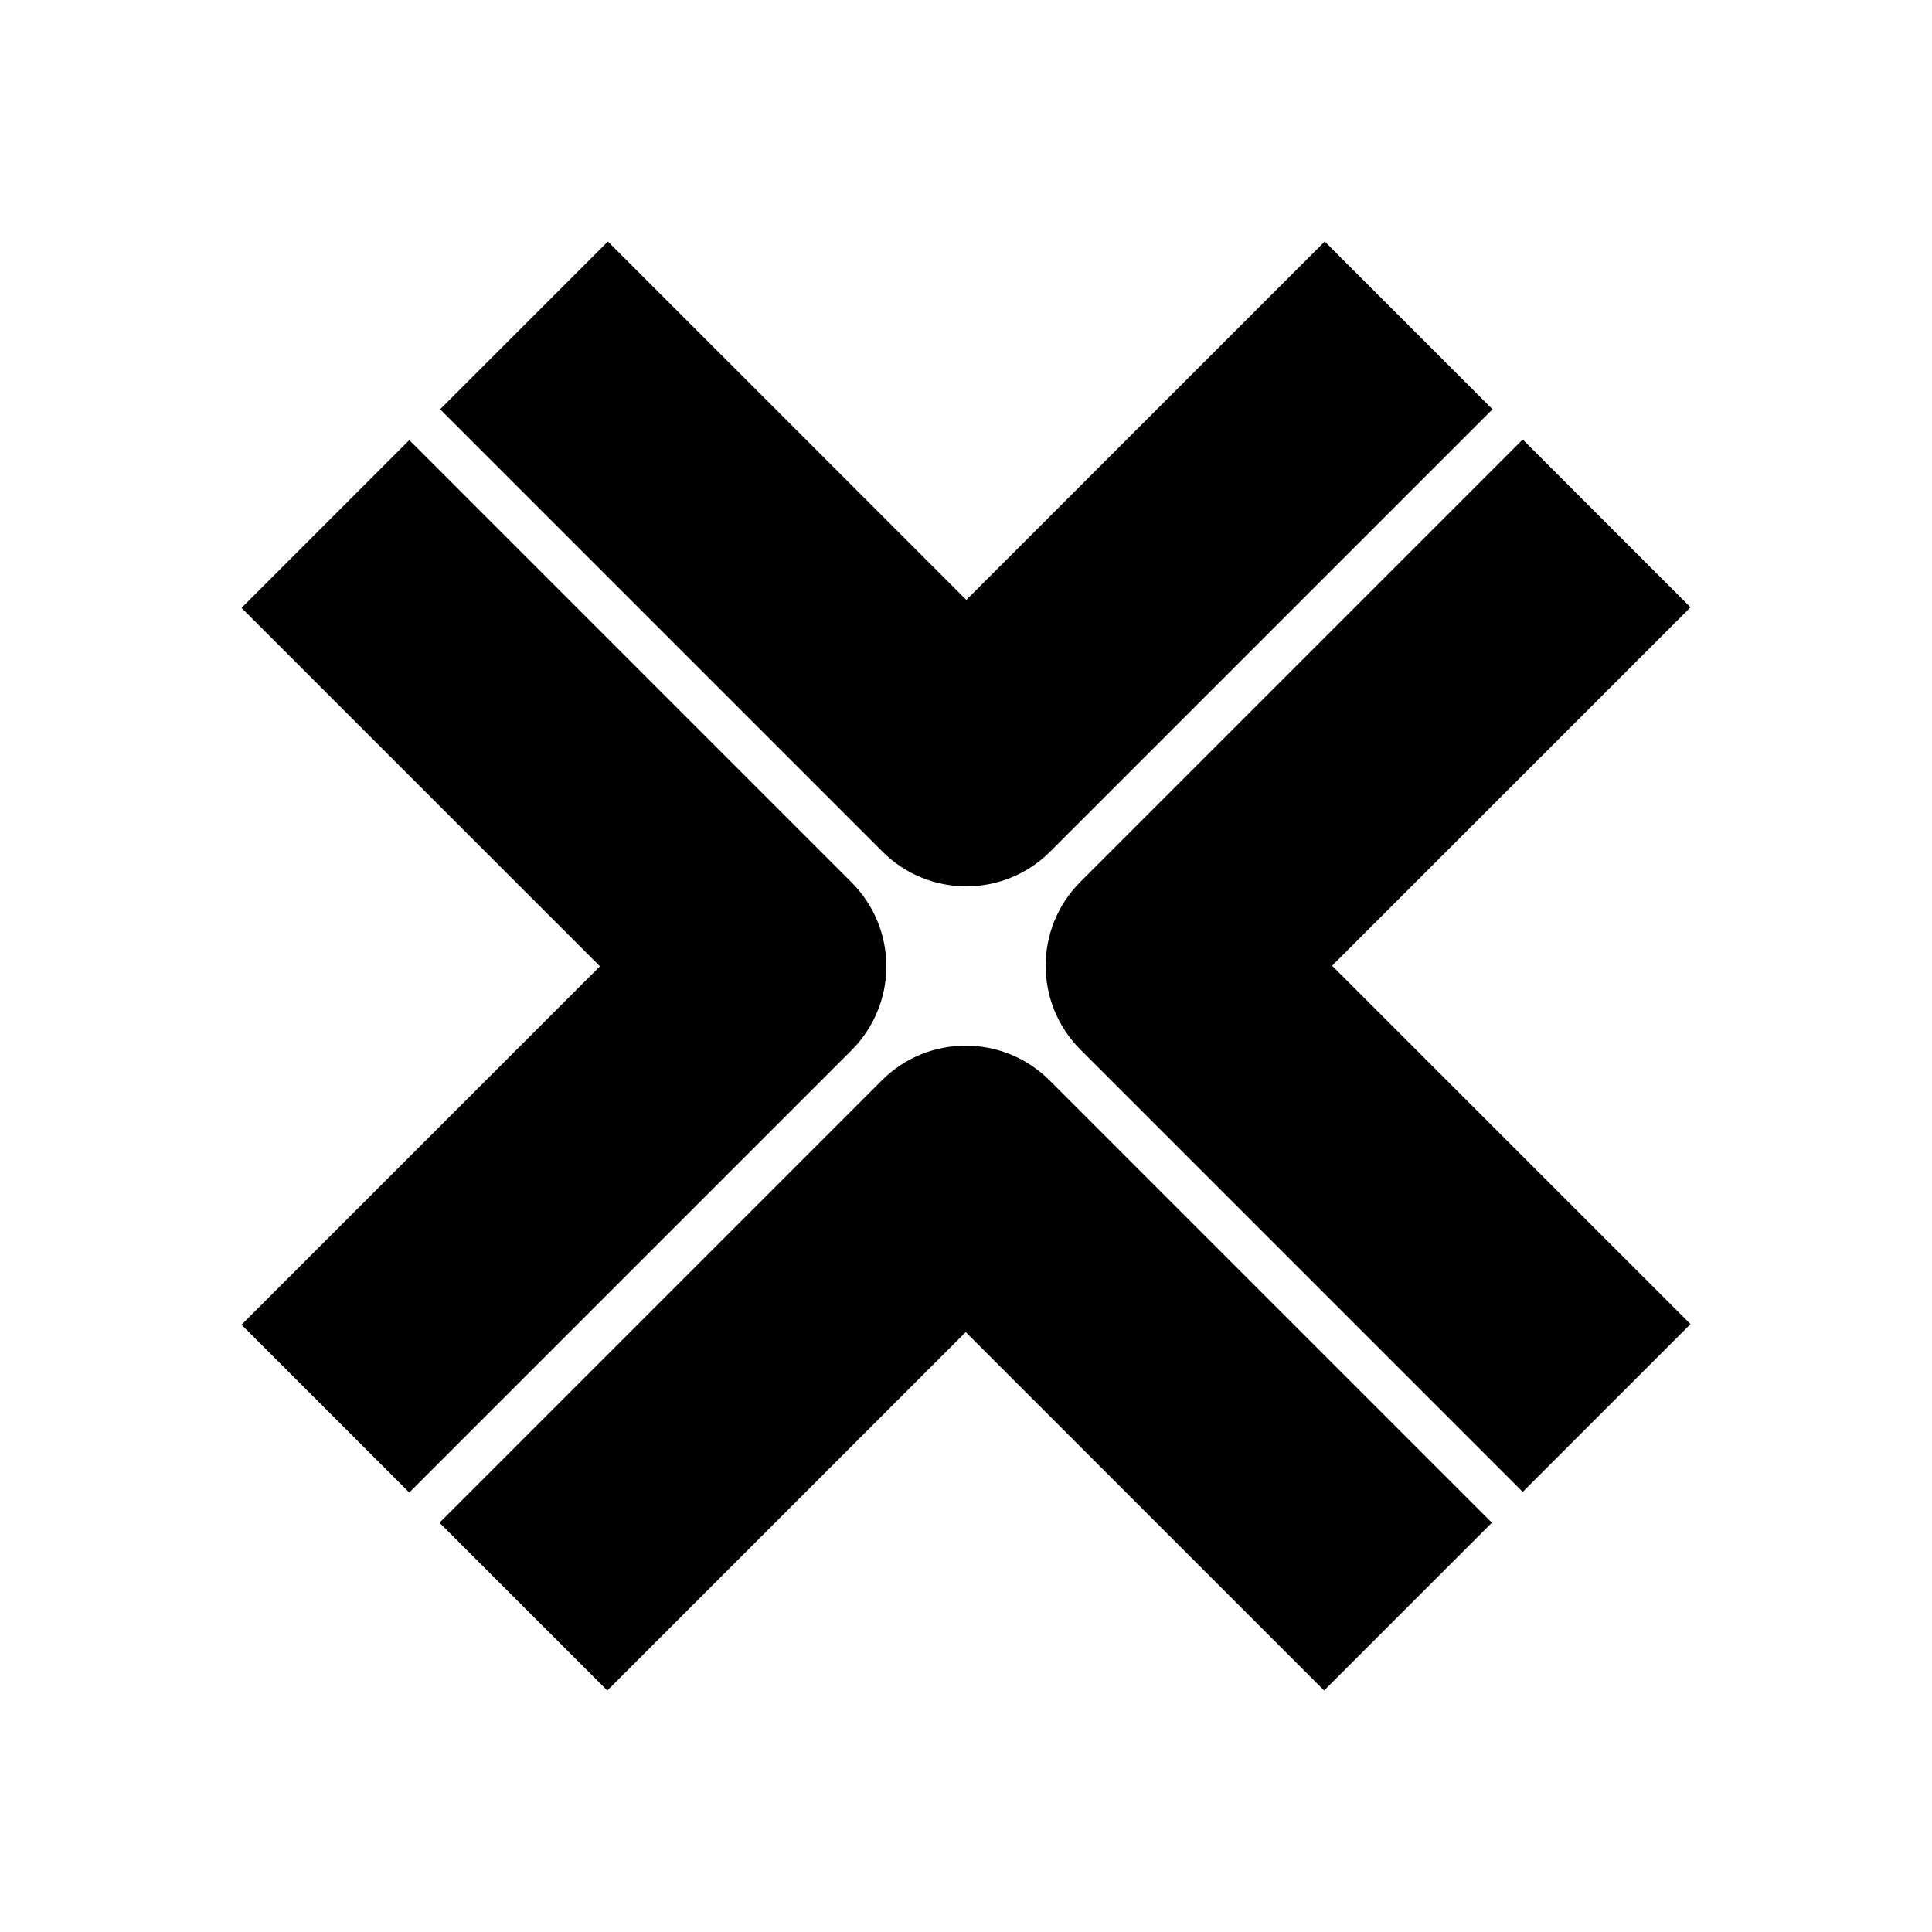
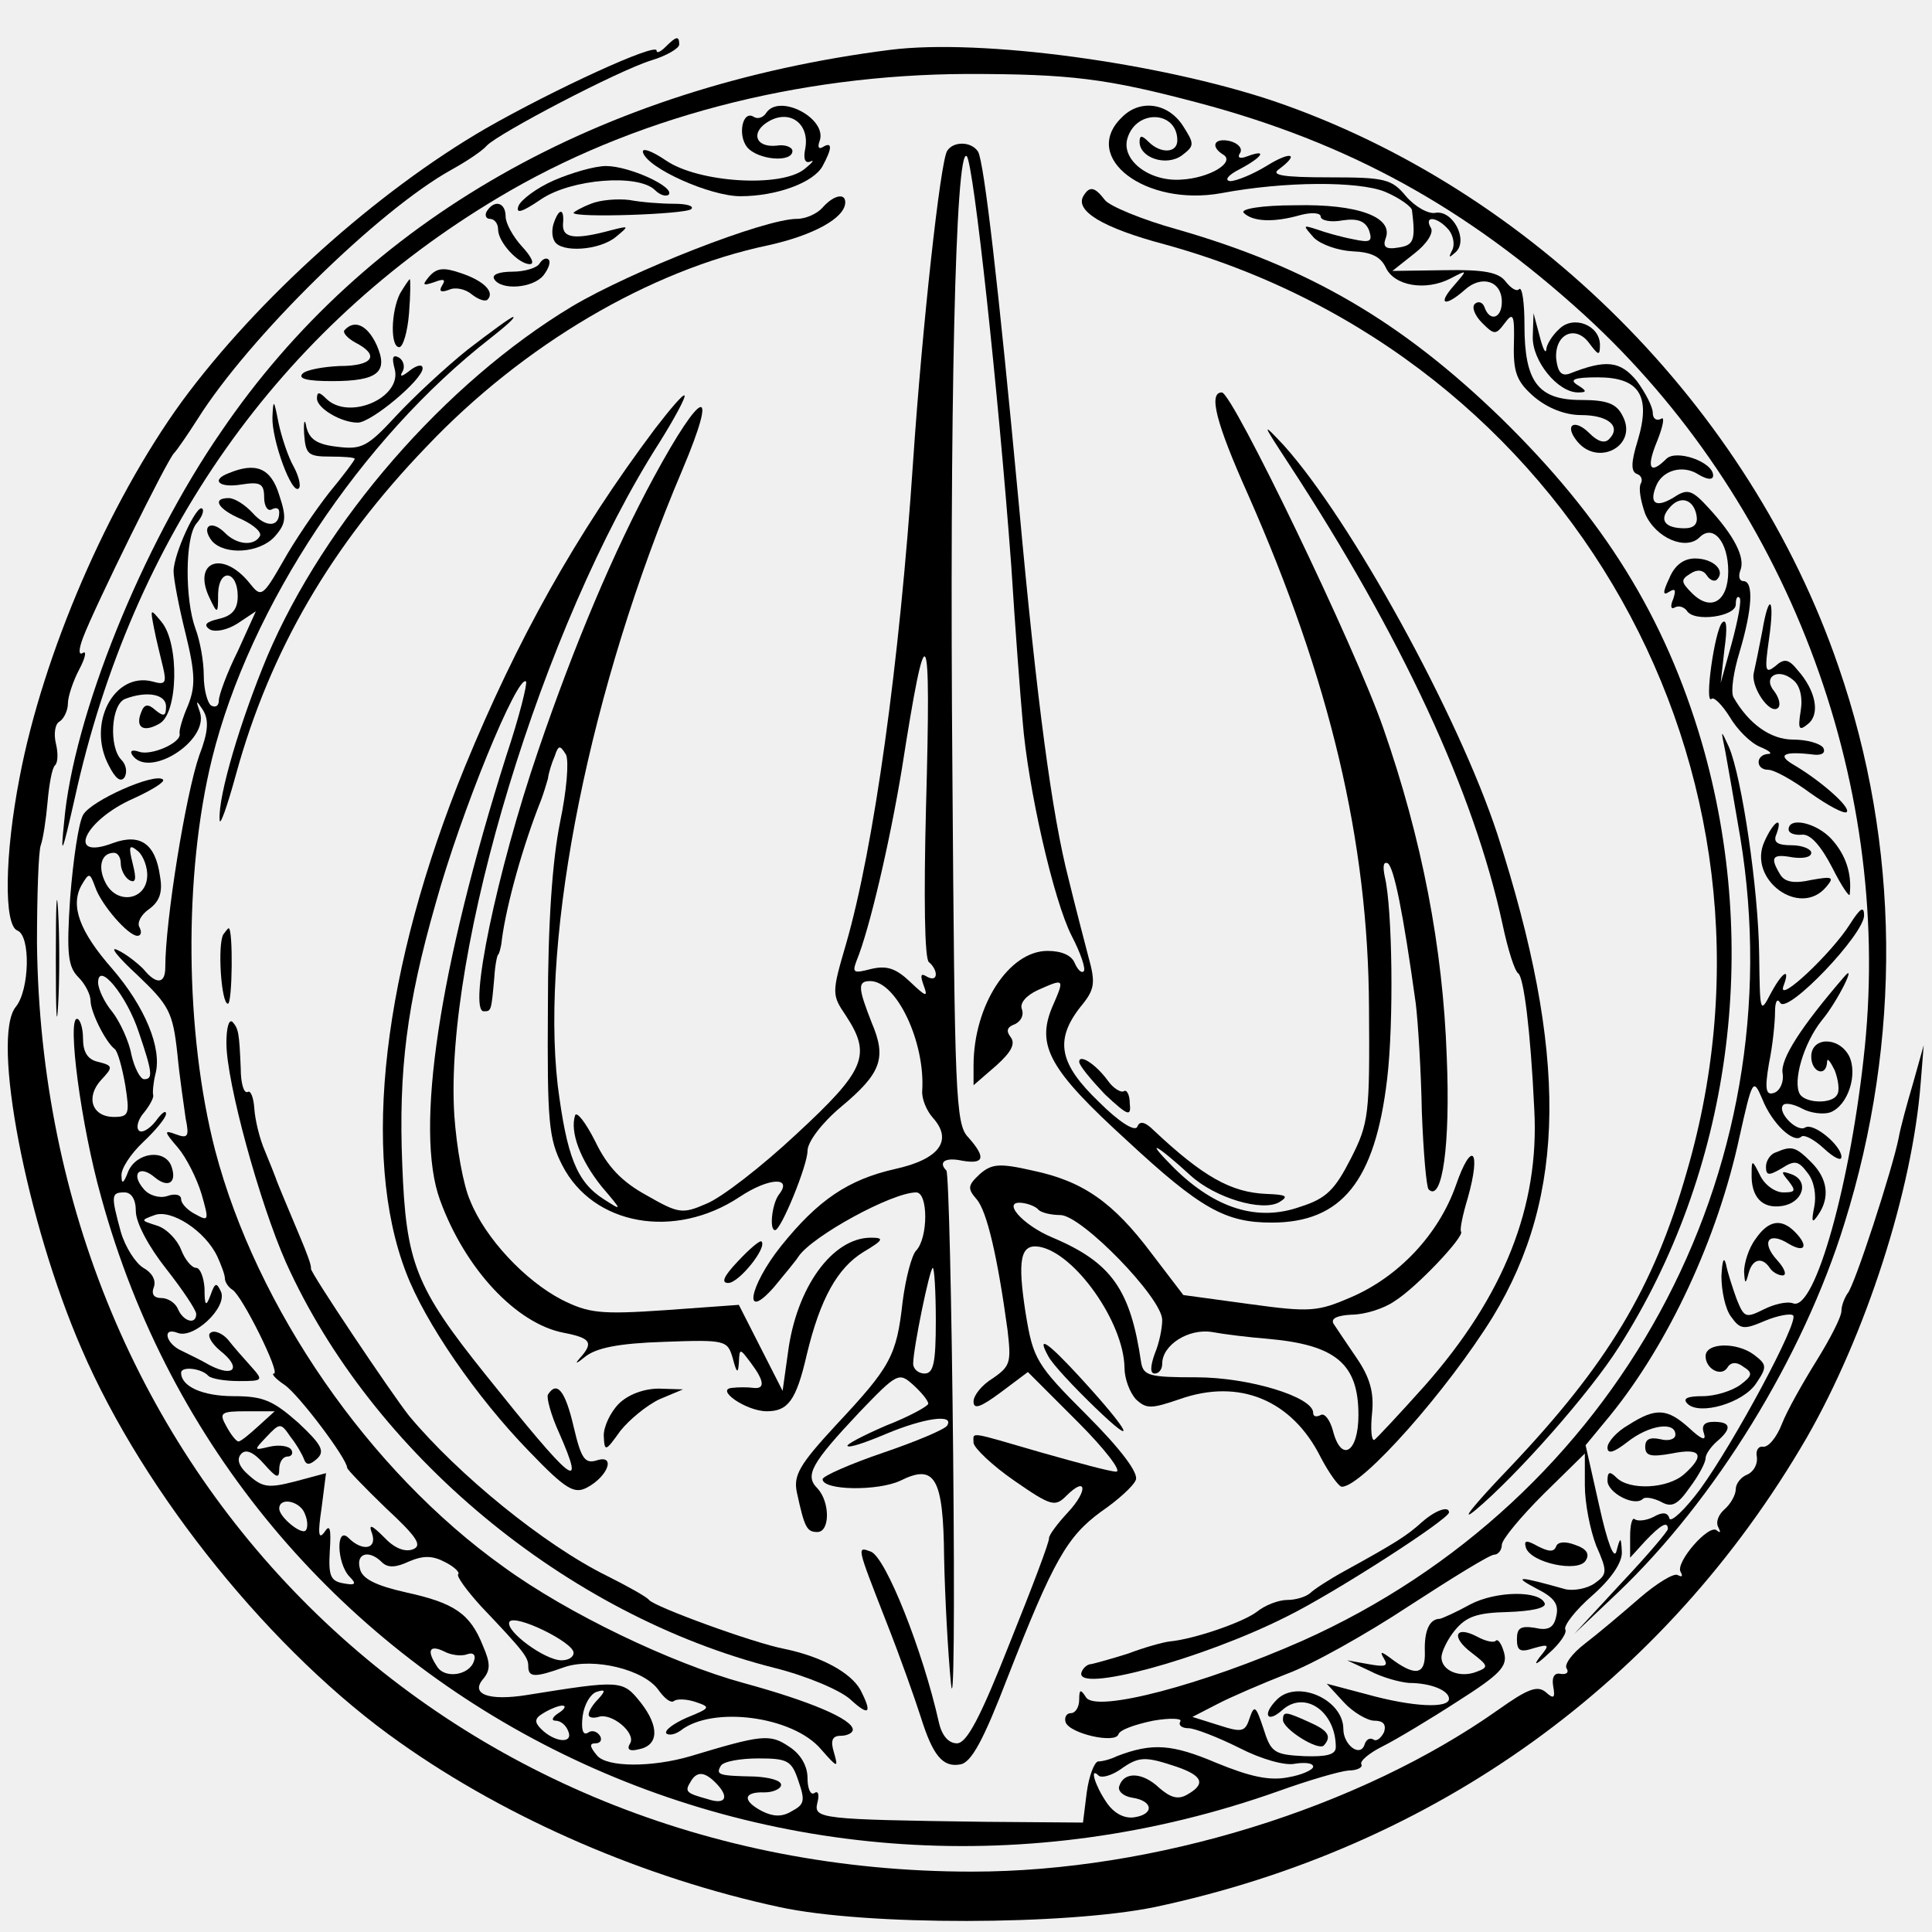
- <svg xmlns="http://www.w3.org/2000/svg" height="1000" viewBox="0 0 1000 1000" width="1000">
-   <rect fill="#fff" height="100%" width="100%" />
-   <path d="m67.5 135c37.279 0 67.5-30.221 67.5-67.5 0-37.279-30.221-67.5-67.5-67.5-37.279 0-67.5 30.221-67.5 67.5 0 37.279 30.221 67.5 67.5 67.5z" fill="#fff" transform="matrix(7.1481 0 0 7.1481 17.50005 17.50005)" />
-   <path d="m79.026 59.29 43.223-42.984-16.398-16.306-35.023 34.83-35.023-34.83-16.397 16.306 43.222 42.984c2.264 2.251 5.231 3.377 8.198 3.377s5.934-1.125 8.198-3.377zm62.57 45.919-35.023-34.83 35.023-34.831-16.397-16.306-43.221 42.984c-4.527 4.503-4.527 11.803 0 16.306l43.221 42.984 16.397-16.306zm-70.828.777 35.023 34.83 16.396-16.306-43.221-42.984c-4.529-4.503-11.868-4.503-16.397 0l-43.221 42.984 16.397 16.306zm-11.15-27.395c2.175-2.163 3.396-5.095 3.396-8.153s-1.221-5.991-3.396-8.153l-43.221-42.984-16.397 16.307 35.023 34.83-35.023 34.831 16.397 16.306 43.222-42.984z" transform="matrix(5.2968 0 0 5.3261 125 125)" />
+ <svg xmlns="http://www.w3.org/2000/svg" version="1.0" width="256pt" height="256pt" viewBox="0 0 256 256" preserveAspectRatio="xMidYMid meet">
+   <g transform="translate(0,256) scale(0.1,-0.1)" fill="#000000" stroke="none">
+     <path d="M882 2498 c-7 -7 -12 -9 -12 -5 0 11 -135 -51 -226 -103 -145 -84 -303 -226 -403 -362 -98 -135 -184 -335 -215 -498 -20 -103 -21 -196 -3 -203 18 -7 16 -79 -2 -101 -33 -40 14 -285 87 -453 83 -193 254 -404 422 -522 144 -102 326 -180 503 -218 115 -25 380 -24 497 0 372 79 676 298 864 622 78 136 140 327 151 470 l4 50 -14 -50 c-8 -27 -17 -60 -19 -72 -8 -41 -59 -198 -68 -207 -4 -6 -8 -16 -8 -23 0 -8 -15 -37 -33 -66 -18 -29 -39 -66 -46 -84 -7 -18 -18 -31 -25 -30 -6 1 -10 -5 -8 -14 1 -9 -4 -19 -13 -23 -8 -3 -15 -12 -15 -19 0 -8 -7 -20 -15 -27 -8 -7 -12 -17 -8 -24 3 -6 3 -8 -2 -4 -10 10 -56 -43 -48 -55 3 -6 2 -7 -4 -4 -5 3 -28 -11 -51 -31 -23 -20 -55 -47 -72 -60 -17 -13 -28 -28 -24 -33 3 -5 0 -8 -8 -7 -8 2 -12 -4 -10 -16 3 -16 1 -18 -10 -8 -11 9 -24 4 -62 -23 -185 -131 -457 -215 -698 -215 -700 0 -1231 528 -1239 1230 0 63 2 122 5 130 3 8 7 34 9 57 2 23 6 46 10 49 4 4 4 17 1 29 -3 13 -1 26 5 29 6 4 11 15 11 24 0 9 7 30 15 45 8 15 10 25 5 22 -6 -4 -6 4 0 20 15 40 113 239 121 245 3 3 17 23 31 45 68 108 239 276 336 330 20 11 41 25 47 32 15 16 173 99 218 113 20 6 37 16 37 21 0 12 -4 11 -18 -3z" />
+     <path d="M1180 2494 c-386 -49 -696 -225 -887 -506 -105 -152 -196 -378 -208 -517 -5 -48 -3 -44 14 31 76 347 271 623 561 796 177 106 396 163 621 164 138 0 185 -6 306 -38 200 -53 356 -139 512 -281 267 -244 408 -613 372 -970 -18 -178 -66 -351 -95 -340 -8 3 -25 -1 -39 -8 -24 -12 -26 -11 -36 14 -5 14 -12 35 -14 46 -3 11 -5 4 -6 -16 0 -19 5 -44 13 -54 12 -17 17 -17 45 -5 17 7 34 10 37 7 8 -8 -78 -168 -123 -230 -20 -27 -39 -45 -41 -39 -2 8 -9 9 -21 2 -10 -5 -21 -6 -25 -3 -3 3 -6 -7 -6 -22 l0 -29 20 22 c21 22 30 27 30 16 0 -3 -28 -36 -62 -72 l-62 -67 58 55 c128 122 245 311 300 489 76 243 74 501 -8 738 -118 344 -406 632 -748 749 -152 51 -388 83 -508 68z" />
+     <path d="M1015 2410 c-4 -6 -11 -8 -16 -5 -15 10 -22 -24 -9 -40 14 -17 60 -21 60 -5 0 5 -10 9 -21 7 -29 -3 -35 19 -9 33 28 15 53 -5 47 -37 -3 -14 0 -20 7 -17 6 3 2 -2 -8 -10 -31 -25 -140 -18 -183 11 -19 13 -33 18 -31 11 6 -21 89 -58 129 -58 48 0 97 18 109 40 13 24 13 33 0 25 -5 -3 -7 0 -4 8 11 30 -54 64 -71 37z" />
+     <path d="M1486 2404 c-54 -53 32 -118 132 -100 85 16 182 16 217 2 19 -8 36 -20 36 -25 5 -40 2 -46 -18 -49 -17 -3 -21 1 -17 12 11 28 -36 46 -120 44 -45 0 -73 -5 -68 -10 12 -12 40 -13 75 -3 15 4 27 3 27 -2 0 -5 13 -8 29 -5 20 3 30 -1 35 -13 5 -15 2 -17 -21 -12 -16 3 -37 9 -48 13 -19 6 -19 6 -4 -11 9 -9 32 -17 51 -18 25 -1 37 -7 44 -21 11 -25 53 -32 86 -15 23 12 23 12 4 -10 -22 -25 -11 -28 15 -5 22 20 49 12 49 -16 0 -22 -16 -27 -23 -7 -2 6 -8 9 -13 4 -4 -4 0 -15 10 -25 16 -16 18 -16 30 0 11 15 13 11 12 -28 -1 -38 4 -50 27 -70 18 -15 41 -24 62 -24 36 0 54 -15 37 -32 -6 -6 -15 -3 -26 8 -20 20 -34 11 -16 -11 28 -34 81 -5 60 34 -8 16 -20 21 -55 21 -57 0 -75 24 -75 99 0 30 -3 51 -7 48 -3 -4 -11 1 -18 10 -9 12 -28 16 -81 15 l-69 -1 29 23 c17 13 26 28 22 34 -10 17 9 15 24 -3 6 -8 8 -20 4 -27 -5 -10 -4 -10 5 -2 17 16 -4 56 -27 52 -9 -2 -27 8 -39 22 -19 23 -28 25 -102 25 -62 0 -78 3 -66 11 28 21 15 24 -17 4 -18 -11 -40 -20 -48 -20 -8 1 -3 8 13 16 30 16 37 27 10 17 -10 -4 -14 -2 -10 4 4 6 -2 13 -13 16 -21 5 -27 -7 -9 -18 16 -10 -18 -31 -56 -33 -42 -3 -80 26 -71 55 12 39 66 36 66 -3 0 -17 -22 -18 -38 -2 -9 9 -12 9 -12 0 0 -21 35 -33 56 -18 17 13 17 15 1 40 -20 30 -57 35 -81 10z" />
+     <path d="M1255 2360 c-9 -14 -33 -233 -45 -410 -18 -269 -52 -513 -89 -641 -19 -65 -19 -67 0 -95 34 -52 26 -72 -66 -157 -46 -43 -99 -84 -119 -92 -32 -14 -37 -13 -79 11 -33 18 -52 38 -68 71 -13 26 -25 41 -27 35 -7 -22 7 -59 35 -94 28 -33 28 -33 3 -17 -36 23 -49 57 -61 151 -23 200 43 528 165 815 49 116 27 110 -38 -10 -52 -96 -105 -221 -153 -362 -55 -161 -93 -345 -72 -345 10 0 10 0 14 45 1 17 4 30 5 30 1 0 4 9 5 20 6 46 28 125 52 185 3 8 7 21 9 28 1 8 5 21 9 30 5 15 7 15 15 2 4 -9 1 -47 -8 -90 -10 -50 -16 -132 -16 -245 -1 -151 1 -174 19 -209 41 -80 149 -99 235 -42 39 26 71 27 52 3 -9 -12 -13 -47 -5 -47 8 0 43 86 43 105 0 12 19 37 44 58 54 45 61 65 41 112 -18 46 -19 55 -2 55 35 0 73 -81 69 -145 -1 -11 6 -27 14 -36 27 -30 9 -55 -50 -68 -62 -14 -102 -41 -151 -102 -43 -54 -51 -102 -9 -54 14 17 29 35 32 40 18 27 124 85 156 85 16 0 16 -60 0 -77 -6 -6 -14 -37 -18 -68 -8 -72 -16 -86 -88 -163 -49 -53 -57 -67 -52 -90 10 -46 13 -52 27 -52 17 0 17 40 0 58 -17 17 -8 33 56 101 50 52 52 53 71 36 11 -10 20 -21 20 -25 0 -3 -25 -17 -56 -29 -30 -13 -53 -25 -51 -27 2 -3 25 5 51 16 50 21 91 27 81 11 -3 -5 -41 -21 -85 -36 -44 -15 -80 -31 -80 -35 0 -15 73 -16 103 -2 46 23 57 4 58 -102 1 -50 5 -125 9 -166 4 -41 5 94 3 300 -2 206 -6 376 -9 379 -11 11 -2 18 21 13 29 -5 32 4 8 31 -17 17 -18 58 -21 481 -4 479 4 834 19 819 9 -9 42 -314 59 -543 5 -80 12 -172 15 -205 7 -89 41 -238 65 -285 12 -23 19 -44 16 -47 -3 -3 -8 2 -12 11 -4 10 -17 16 -36 16 -51 0 -98 -72 -98 -152 l0 -26 30 26 c20 18 26 29 19 38 -6 8 -5 13 6 17 8 4 12 12 9 20 -3 8 6 18 21 25 36 16 36 16 19 -23 -21 -51 -3 -83 99 -176 98 -91 131 -109 192 -109 93 0 137 55 153 190 9 75 7 226 -3 268 -3 14 -2 21 4 18 8 -6 20 -63 37 -186 3 -25 7 -89 8 -143 2 -53 6 -100 9 -103 18 -18 29 59 24 176 -5 144 -33 289 -84 435 -37 107 -200 445 -214 445 -18 0 -8 -40 35 -136 108 -245 159 -458 160 -679 1 -141 0 -153 -24 -200 -21 -41 -32 -53 -67 -64 -56 -20 -112 -3 -167 51 -41 41 -25 33 22 -10 32 -29 94 -48 117 -35 13 8 10 10 -17 11 -47 2 -84 23 -149 84 -12 12 -19 13 -22 5 -3 -7 -24 6 -51 33 -52 50 -59 81 -25 125 20 24 21 32 11 68 -6 23 -18 69 -26 102 -22 85 -42 234 -66 497 -27 289 -46 453 -54 467 -9 14 -33 14 -41 1z m-28 -870 c-3 -118 -2 -202 4 -205 5 -4 9 -11 9 -16 0 -6 -5 -7 -12 -3 -8 5 -9 2 -4 -12 6 -16 3 -15 -18 5 -19 18 -31 22 -52 17 -23 -6 -25 -5 -19 11 17 41 44 157 60 254 33 211 39 202 32 -51z m13 -680 c0 -56 -3 -70 -15 -70 -8 0 -15 6 -15 13 0 20 22 127 26 127 2 0 4 -31 4 -70z" />
+     <path d="M734 2321 c-23 -10 -44 -26 -47 -34 -4 -11 5 -8 30 9 40 27 129 34 151 12 6 -6 14 -9 18 -6 9 10 -52 38 -83 38 -15 0 -46 -9 -69 -19z" />
+     <path d="M1436 2301 c-13 -20 25 -43 108 -65 536 -148 846 -698 691 -1229 -44 -154 -105 -255 -235 -392 -47 -49 -67 -74 -45 -56 56 47 152 156 190 216 148 232 189 528 110 801 -49 167 -130 297 -266 430 -132 128 -255 200 -429 250 -47 13 -90 31 -96 39 -13 17 -20 19 -28 6z" />
+     <path d="M783 2290 c-13 -5 -23 -11 -23 -12 0 -7 149 -2 156 5 4 4 -6 7 -23 7 -17 0 -43 2 -59 5 -16 2 -39 0 -51 -5z" />
+     <path d="M1090 2285 c-7 -8 -22 -15 -34 -15 -43 0 -219 -69 -298 -116 -168 -101 -328 -285 -404 -464 -35 -84 -65 -184 -63 -216 0 -11 10 17 22 61 45 163 126 302 252 433 128 135 296 234 453 267 59 13 102 36 102 57 0 13 -16 9 -30 -7z" />
+     <path d="M645 2280 c-3 -5 -1 -10 4 -10 6 0 11 -6 11 -14 0 -17 27 -46 42 -46 7 0 2 10 -10 23 -12 13 -22 31 -22 40 0 19 -15 23 -25 7z" />
+     <path d="M734 2265 c-3 -8 -3 -19 1 -25 9 -15 59 -12 81 6 18 15 18 15 -6 9 -48 -13 -65 -11 -64 8 2 21 -5 22 -12 2z" />
+     <path d="M715 2211 c-3 -6 -20 -11 -36 -11 -18 0 -28 -4 -24 -10 9 -15 51 -12 65 5 7 9 10 18 7 21 -3 3 -8 1 -12 -5z" />
+     <path d="M569 2194 c-10 -12 -9 -13 6 -8 13 5 16 4 11 -4 -5 -8 -2 -10 9 -6 8 4 22 1 30 -6 9 -7 18 -10 21 -7 10 10 -5 25 -35 35 -23 8 -32 7 -42 -4z" />
+     <path d="M530 2171 c-12 -24 -13 -71 -1 -71 5 0 11 20 13 45 2 25 2 45 1 45 -1 0 -7 -9 -13 -19z" />
+     <path d="M620 2097 c-30 -24 -73 -64 -96 -89 -37 -40 -45 -44 -77 -40 -27 3 -37 10 -41 26 -2 12 -4 9 -3 -9 2 -27 5 -30 35 -30 17 0 32 -1 32 -3 0 -2 -15 -22 -34 -45 -18 -23 -46 -64 -61 -91 -27 -47 -29 -48 -44 -29 -36 45 -77 29 -53 -20 10 -21 11 -21 11 6 1 35 26 31 26 -3 0 -17 -7 -26 -25 -30 -17 -4 -21 -8 -12 -14 7 -4 23 -1 37 8 l24 16 -24 -53 c-14 -28 -25 -58 -25 -65 0 -7 -4 -10 -10 -7 -5 3 -10 21 -10 40 0 19 -5 46 -11 62 -14 38 -14 120 1 139 7 8 11 17 8 20 -7 7 -38 -60 -38 -83 0 -10 7 -47 16 -83 13 -53 13 -70 3 -95 -7 -16 -12 -33 -11 -37 3 -12 -38 -30 -54 -24 -9 3 -12 1 -9 -4 21 -33 102 18 90 56 -6 17 -5 17 4 3 8 -13 7 -29 -5 -60 -18 -52 -45 -219 -45 -281 0 -22 -12 -23 -29 -2 -8 8 -23 20 -34 25 -12 6 0 -9 26 -33 42 -40 47 -49 53 -104 3 -32 9 -71 11 -86 5 -24 3 -27 -13 -21 -16 6 -16 4 3 -18 11 -13 25 -41 31 -61 10 -35 10 -37 -8 -27 -10 5 -19 14 -19 20 0 6 -8 8 -19 4 -10 -3 -24 1 -31 10 -17 20 -5 32 15 15 18 -15 30 -7 22 15 -9 23 -46 18 -57 -7 -6 -16 -9 -18 -9 -6 -1 9 12 29 29 45 16 15 30 32 30 37 0 6 -6 1 -14 -10 -8 -10 -18 -16 -22 -12 -4 4 -1 15 7 24 8 10 13 20 12 23 -1 3 0 16 3 28 9 34 -14 89 -57 139 -44 50 -56 84 -41 111 10 17 11 17 18 -2 8 -24 44 -65 56 -65 5 0 6 5 3 11 -4 6 2 17 12 24 14 10 19 22 15 44 -6 43 -26 57 -62 44 -63 -24 -39 30 27 59 24 11 42 22 39 25 -10 10 -96 -28 -106 -47 -6 -11 -13 -59 -17 -109 -5 -75 -3 -92 11 -106 9 -9 16 -23 16 -31 0 -15 20 -55 32 -64 4 -3 10 -25 14 -48 6 -38 5 -42 -15 -42 -29 0 -38 26 -17 49 16 17 16 19 -4 24 -14 3 -20 13 -20 31 0 14 -4 26 -8 26 -13 0 5 -140 32 -236 182 -665 895 -1024 1561 -787 39 14 80 26 92 27 11 0 19 4 17 8 -3 4 10 15 28 24 18 9 63 36 100 60 55 35 66 46 61 64 -3 11 -8 19 -11 16 -2 -3 -13 -1 -24 5 -30 16 -36 0 -8 -21 22 -17 23 -19 7 -25 -22 -9 -47 1 -47 19 0 7 8 24 18 36 15 18 29 23 70 24 30 1 50 5 49 11 -6 18 -65 17 -99 -1 -18 -10 -36 -18 -40 -19 -14 0 -21 -16 -20 -44 1 -31 -13 -33 -47 -7 -11 8 -13 8 -7 -2 6 -10 1 -11 -21 -7 l-28 5 30 -14 c17 -9 40 -15 52 -16 29 0 53 -10 53 -21 0 -13 -48 -11 -109 6 l-53 14 23 -25 c12 -13 31 -24 40 -24 12 0 16 -5 13 -15 -4 -8 -10 -13 -14 -10 -5 3 -10 0 -12 -7 -6 -17 -28 0 -28 21 0 39 -61 66 -88 39 -20 -20 -13 -32 7 -14 30 27 71 -2 71 -49 0 -10 -12 -13 -42 -12 -40 2 -44 5 -54 37 -10 30 -12 31 -18 14 -6 -19 -10 -20 -41 -10 l-35 11 33 17 c17 9 59 27 92 40 33 12 106 53 162 90 57 37 107 68 113 68 5 0 10 6 10 13 0 7 25 37 55 67 l55 54 0 -42 c0 -24 7 -59 15 -80 15 -34 15 -38 -2 -50 -10 -7 -27 -10 -38 -8 -64 18 -71 18 -39 1 24 -12 30 -21 26 -37 -3 -15 -11 -19 -28 -15 -19 3 -24 0 -24 -15 0 -15 4 -18 22 -12 21 6 22 5 8 -12 -9 -12 -4 -10 12 5 15 13 25 28 22 32 -2 5 13 25 36 45 25 22 40 44 39 58 -1 20 -2 20 -7 1 -3 -13 -12 10 -23 60 l-18 80 33 40 c77 95 142 234 171 369 17 76 18 78 30 50 13 -33 42 -60 52 -50 4 3 17 -4 30 -16 13 -12 23 -17 23 -11 0 15 -37 46 -48 39 -11 -7 -38 21 -29 30 3 3 14 1 25 -5 11 -6 28 -8 37 -5 24 9 37 51 25 75 -14 26 -50 25 -50 -1 0 -21 20 -28 21 -7 0 6 4 1 10 -11 5 -13 7 -28 3 -33 -7 -12 -41 -11 -49 1 -10 17 5 68 29 98 21 25 48 80 29 57 -56 -65 -84 -108 -81 -127 2 -11 -3 -23 -11 -26 -11 -4 -13 4 -7 39 5 24 8 55 8 68 0 14 3 19 7 12 10 -15 111 91 111 116 0 13 -5 10 -19 -12 -24 -38 -96 -106 -88 -82 10 26 -1 20 -17 -10 -14 -27 -14 -24 -15 52 -1 87 -23 235 -40 275 -11 24 -11 24 -5 -5 3 -16 12 -68 20 -115 73 -444 -164 -878 -580 -1064 -131 -58 -274 -96 -287 -75 -7 11 -9 11 -9 -3 0 -10 -5 -18 -11 -18 -6 0 -9 -6 -7 -12 5 -15 66 -29 70 -16 2 6 22 13 46 18 23 4 39 3 36 -1 -3 -5 2 -9 11 -9 8 0 39 -12 67 -26 29 -15 61 -24 74 -21 13 2 24 1 24 -4 0 -4 -15 -11 -33 -14 -25 -5 -51 1 -95 19 -59 25 -85 27 -132 9 -8 -4 -19 -7 -25 -7 -5 -1 -12 -19 -15 -41 l-5 -40 -130 1 c-218 3 -227 4 -222 25 3 11 1 17 -4 13 -5 -3 -9 6 -9 20 0 16 -9 32 -25 42 -25 17 -37 15 -130 -13 -51 -15 -111 -15 -124 1 -10 12 -10 16 -2 16 7 0 9 5 6 10 -4 6 -11 8 -16 4 -7 -4 -9 5 -7 22 2 15 10 29 18 32 12 4 13 2 3 -9 -7 -7 -13 -16 -13 -21 0 -4 6 -5 13 -3 17 6 50 -21 42 -35 -5 -8 -1 -11 11 -8 27 5 28 30 3 62 -24 30 -26 30 -151 10 -50 -8 -75 1 -58 21 10 12 10 21 0 44 -17 43 -38 57 -102 71 -40 9 -58 18 -61 31 -6 21 12 26 29 9 8 -8 19 -7 36 1 19 8 31 8 48 -1 12 -6 20 -14 17 -16 -2 -3 11 -21 30 -42 58 -61 63 -68 63 -80 0 -15 9 -15 48 -1 38 13 106 -3 125 -31 8 -11 16 -17 20 -14 3 3 16 3 28 -1 21 -7 21 -8 -11 -21 -18 -8 -30 -17 -27 -21 4 -3 12 -1 19 4 42 33 149 19 186 -25 22 -25 23 -25 17 -4 -5 16 -2 22 9 22 9 0 16 4 16 8 0 14 -57 38 -145 62 -95 26 -233 92 -318 154 -178 127 -327 343 -382 552 -40 155 -42 365 -4 519 50 202 198 424 369 557 19 15 33 27 30 28 -3 0 -30 -20 -60 -43z m-425 -699 c-2 -31 -40 -37 -55 -8 -11 21 -6 40 11 40 5 0 9 -6 9 -14 0 -8 5 -18 11 -22 9 -5 10 1 5 21 -6 24 -5 27 7 17 7 -6 13 -22 12 -34z m-11 -206 c18 -53 19 -62 7 -62 -5 0 -13 15 -17 33 -3 17 -15 43 -25 56 -11 13 -19 31 -19 39 0 29 38 -17 54 -66z m-4 -237 c0 -15 17 -47 40 -76 22 -28 40 -55 40 -60 0 -15 -17 -10 -24 6 -3 8 -13 15 -22 15 -10 0 -14 5 -10 15 3 9 -3 19 -14 25 -10 6 -24 27 -30 48 -13 48 -13 52 5 52 9 0 15 -9 15 -25z m108 -60 c5 -11 10 -24 10 -29 0 -5 5 -12 10 -15 13 -8 64 -111 55 -111 -4 0 2 -7 14 -15 19 -13 83 -98 83 -110 0 -2 23 -26 51 -53 42 -39 49 -50 36 -55 -11 -4 -25 2 -38 16 -17 17 -21 18 -16 5 7 -21 -13 -24 -31 -6 -17 17 -16 -33 1 -51 10 -10 8 -12 -8 -9 -17 3 -20 10 -18 43 2 30 0 36 -7 25 -8 -11 -9 -2 -4 31 l6 47 -41 -11 c-35 -9 -43 -8 -61 8 -14 12 -17 22 -10 29 6 6 16 2 30 -14 16 -18 20 -20 20 -7 0 10 5 17 11 17 5 0 8 4 5 9 -3 5 -16 7 -29 4 -21 -5 -21 -5 -4 13 18 19 19 19 32 0 8 -10 16 -24 18 -30 3 -8 8 -7 17 1 11 10 6 19 -25 48 -33 29 -46 35 -85 35 -42 0 -70 13 -70 31 0 9 27 6 36 -4 4 -4 22 -7 41 -7 32 0 32 1 16 19 -10 11 -24 27 -31 36 -7 8 -18 13 -23 9 -5 -3 1 -14 13 -24 28 -22 19 -36 -14 -19 -12 7 -29 15 -37 19 -21 9 -27 32 -6 24 21 -9 66 33 58 54 -6 13 -8 13 -14 -4 -6 -16 -8 -15 -8 9 -1 15 -6 27 -11 27 -6 0 -15 11 -20 24 -5 13 -19 28 -32 32 -22 7 -22 7 -3 14 22 8 67 -21 83 -55z m54 -225 c-12 -11 -23 -20 -26 -20 -3 0 -10 9 -16 20 -10 18 -8 20 27 20 l37 0 -22 -20z m62 -116 c4 -9 4 -19 1 -22 -6 -6 -35 18 -35 29 0 16 28 10 34 -7z m356 -184 c0 -6 -7 -10 -16 -10 -22 0 -75 39 -69 51 7 11 85 -27 85 -41z m-141 -2 c8 3 12 -1 9 -9 -6 -19 -39 -24 -49 -7 -14 21 -10 29 9 20 9 -5 23 -7 31 -4z m121 -78 c-8 -5 -10 -10 -4 -10 7 0 14 -6 17 -14 7 -17 -18 -15 -36 3 -9 9 -9 14 3 21 8 5 20 10 25 10 6 0 3 -5 -5 -10z m318 -90 c9 -26 8 -31 -9 -40 -13 -8 -25 -7 -39 0 -27 14 -25 26 3 25 12 0 22 5 22 10 0 6 -16 10 -35 11 -47 1 -52 2 -45 14 3 6 26 10 50 10 39 0 44 -3 53 -30z m501 19 c35 -12 39 -23 14 -37 -12 -7 -22 -4 -37 9 -22 21 -47 22 -53 2 -2 -6 5 -13 17 -15 28 -4 30 -22 3 -26 -13 -2 -27 5 -37 20 -15 22 -23 48 -10 35 4 -3 16 0 28 8 25 18 33 18 75 4z m-611 -21 c19 -19 14 -30 -10 -22 -29 8 -31 10 -23 23 8 14 18 14 33 -1z" />
+     <path d="M2031 2114 c-1 -32 33 -74 60 -74 12 0 12 2 -1 10 -11 7 -4 10 27 10 55 0 71 -24 53 -84 -9 -29 -9 -41 -1 -44 6 -2 8 -8 5 -13 -3 -6 0 -23 6 -40 14 -32 54 -49 72 -31 18 18 38 -6 38 -45 0 -40 -23 -54 -48 -29 -15 15 -15 18 -2 26 9 6 17 5 22 -3 4 -6 10 -8 13 -5 12 12 -5 28 -29 28 -15 0 -27 -9 -34 -26 -9 -19 -9 -24 0 -18 8 5 9 2 5 -10 -4 -9 -3 -14 2 -11 5 3 12 1 16 -4 9 -16 65 -8 65 8 0 8 2 12 5 9 3 -3 -2 -29 -10 -59 l-15 -54 5 45 c4 28 3 41 -3 35 -10 -10 -24 -110 -14 -101 3 3 14 -8 24 -24 10 -17 28 -35 41 -40 12 -5 16 -9 10 -9 -17 -1 -17 -21 0 -21 8 0 33 -14 56 -31 24 -17 45 -28 48 -25 6 6 -35 42 -71 63 -22 13 -12 18 28 13 11 -1 15 3 12 9 -4 6 -22 11 -40 11 -30 0 -59 21 -79 56 -4 7 0 34 8 60 17 57 19 94 5 94 -5 0 -7 6 -4 14 7 17 -8 46 -42 83 -22 24 -28 26 -46 14 -23 -14 -33 -9 -24 14 8 22 36 30 57 16 12 -7 19 -7 19 -1 0 18 -49 35 -62 22 -22 -22 -27 -12 -12 24 8 20 10 33 5 29 -6 -3 -11 0 -11 8 0 8 -10 27 -21 42 -22 27 -41 29 -89 10 -11 -4 -16 2 -18 20 -2 33 26 45 44 20 12 -16 14 -17 14 -2 0 26 -35 40 -54 21 -9 -8 -17 -21 -17 -27 -1 -7 -5 2 -9 18 l-8 30 -1 -31z m217 -237 c2 -11 -3 -17 -16 -17 -26 0 -34 11 -20 27 14 17 32 12 36 -10z" />
+     <path d="M457 2123 c-4 -3 3 -11 14 -17 33 -17 23 -31 -21 -31 -22 -1 -44 -5 -49 -10 -7 -7 7 -10 39 -10 61 0 75 12 59 48 -12 26 -29 34 -42 20z" />
+     <path d="M523 2071 c10 -38 -61 -69 -91 -39 -9 9 -12 9 -12 0 0 -13 32 -32 54 -32 18 0 86 57 86 72 0 6 -8 4 -17 -3 -10 -8 -14 -9 -10 -2 4 6 2 15 -4 19 -9 5 -10 0 -6 -15z" />
+     <path d="M868 1992 c-105 -140 -183 -280 -252 -448 -109 -267 -138 -514 -78 -670 25 -66 93 -165 163 -237 49 -51 60 -57 77 -48 28 15 38 44 13 36 -16 -5 -21 2 -31 45 -11 47 -22 61 -34 42 -2 -4 4 -27 15 -51 36 -82 18 -67 -98 78 -93 116 -105 148 -110 278 -5 125 6 212 44 345 34 123 109 305 120 295 2 -3 -9 -47 -26 -98 -89 -281 -122 -496 -88 -589 33 -91 101 -164 164 -176 36 -7 40 -13 21 -34 -7 -8 -4 -7 7 2 15 12 44 18 105 20 82 3 84 2 91 -22 5 -19 7 -21 8 -6 1 20 1 20 16 0 18 -24 19 -35 3 -33 -7 1 -20 1 -28 0 -23 -2 19 -31 46 -31 28 0 39 14 53 75 18 75 41 115 75 136 27 16 28 19 10 19 -51 0 -99 -66 -110 -153 l-7 -50 -29 57 -29 57 -97 -7 c-87 -6 -102 -4 -138 14 -48 25 -101 81 -121 131 -9 20 -18 70 -21 113 -14 218 117 650 272 892 20 32 35 60 33 62 -2 2 -19 -18 -39 -44z" />
+     <path d="M361 2007 c-1 -30 26 -104 35 -94 3 3 0 16 -7 29 -7 12 -16 39 -20 58 -6 31 -7 32 -8 7z" />
+     <path d="M1708 1945 c149 -228 245 -434 283 -610 7 -33 16 -62 21 -65 7 -6 16 -74 21 -180 7 -128 -40 -247 -145 -366 -34 -38 -64 -70 -67 -72 -4 -1 -5 15 -3 35 3 28 -3 48 -20 73 -13 19 -27 40 -31 46 -4 7 5 11 24 12 17 0 43 8 57 18 29 18 93 86 88 92 -2 2 2 22 9 45 18 64 5 77 -16 16 -23 -65 -76 -121 -139 -148 -44 -19 -54 -20 -134 -9 l-88 12 -42 55 c-51 68 -91 96 -158 110 -44 10 -54 9 -70 -5 -16 -15 -16 -19 -4 -33 14 -16 28 -78 41 -173 5 -43 4 -48 -19 -64 -15 -9 -26 -23 -26 -31 0 -11 9 -8 36 12 l36 27 66 -66 c36 -36 59 -66 51 -66 -8 0 -52 12 -98 25 -100 29 -91 28 -91 13 1 -7 25 -30 54 -50 49 -34 54 -35 69 -20 27 27 29 7 2 -22 -14 -15 -25 -30 -25 -34 1 -4 -23 -67 -52 -139 -39 -99 -57 -133 -70 -133 -11 0 -20 10 -24 28 -21 94 -70 218 -90 226 -19 7 -19 8 20 -92 19 -48 39 -105 46 -127 16 -51 29 -67 52 -63 15 2 31 32 63 115 61 156 79 187 124 220 22 15 43 34 46 42 4 9 -20 41 -65 86 -67 67 -71 74 -81 135 -11 71 -7 92 18 88 47 -8 112 -100 113 -160 0 -15 7 -33 15 -42 14 -13 20 -13 58 0 79 28 149 -1 187 -77 11 -21 24 -39 28 -39 27 0 140 128 200 225 98 161 100 349 6 640 -52 158 -194 416 -283 515 -30 32 -29 30 7 -25z m-332 -988 c4 -4 17 -7 29 -7 28 0 135 -110 135 -139 0 -11 -4 -31 -10 -45 -6 -17 -6 -26 0 -26 6 0 10 6 10 13 0 25 35 47 66 42 16 -3 49 -7 74 -9 90 -8 120 -33 120 -101 0 -50 -23 -64 -34 -20 -4 14 -11 23 -16 20 -6 -3 -10 -2 -10 3 0 21 -85 47 -155 47 -62 0 -70 2 -73 20 -14 96 -39 132 -117 165 -41 17 -69 50 -40 46 8 -1 18 -5 21 -9z" />
+     <path d="M303 1933 c-24 -9 -13 -20 17 -15 25 4 30 1 30 -17 0 -12 5 -19 10 -16 6 3 10 2 10 -4 0 -20 -18 -20 -35 -1 -10 11 -24 20 -32 20 -23 0 -14 -15 17 -28 17 -8 28 -18 24 -23 -8 -13 -31 -11 -47 6 -18 17 -31 7 -16 -12 17 -19 63 -16 83 6 15 17 16 25 6 55 -11 36 -31 44 -67 29z" />
+     <path d="M2335 1723 c-4 -21 -9 -45 -11 -54 -5 -18 21 -57 32 -47 4 4 1 14 -5 22 -16 19 5 32 25 15 9 -7 13 -23 10 -41 -4 -25 -2 -27 10 -17 16 13 10 44 -14 71 -12 15 -18 16 -30 5 -13 -10 -14 -6 -8 36 8 55 0 64 -9 10z" />
+     <path d="M204 1728 c3 -16 9 -39 12 -52 5 -21 3 -24 -14 -19 -51 13 -87 -56 -58 -111 9 -18 16 -23 21 -16 4 7 2 17 -4 23 -17 17 -14 74 5 81 29 11 54 6 54 -10 0 -13 -3 -14 -14 -5 -10 9 -15 8 -19 -3 -8 -20 3 -27 24 -15 25 13 27 106 3 135 -15 18 -15 18 -10 -8z" />
+     <path d="M2338 1445 c-23 -50 47 -102 82 -60 11 13 8 14 -20 9 -22 -5 -35 -3 -41 7 -14 23 -11 28 16 23 14 -2 25 0 25 6 0 5 -12 10 -26 10 -19 0 -25 4 -20 15 9 25 -4 17 -16 -10z" />
+     <path d="M2370 1461 c0 -5 8 -8 18 -7 11 1 25 -15 40 -44 12 -24 23 -40 23 -35 3 27 -5 52 -24 73 -20 22 -57 30 -57 13z" />
+     <path d="M74 1290 c0 -69 1 -97 3 -62 2 34 2 90 0 125 -2 34 -3 6 -3 -63z" />
+     <path d="M296 1322 c-8 -13 -3 -92 6 -92 6 0 7 100 1 100 -1 0 -4 -4 -7 -8z" />
+     <path d="M300 1178 c0 -52 44 -212 79 -291 114 -253 371 -467 647 -537 44 -11 88 -30 101 -42 25 -23 29 -18 13 13 -13 23 -52 44 -100 54 -42 8 -173 56 -180 65 -3 4 -28 18 -56 32 -83 41 -197 134 -262 212 -23 29 -131 190 -130 195 1 4 -6 22 -14 41 -15 36 -30 71 -33 80 -1 3 -7 18 -14 35 -7 16 -13 41 -14 56 -1 15 -5 25 -9 22 -5 -2 -9 12 -9 31 -2 48 -3 53 -11 62 -5 4 -8 -9 -8 -28z" />
+     <path d="M1430 1153 c0 -5 16 -24 34 -43 31 -29 35 -30 33 -12 0 11 -4 19 -8 16 -4 -2 -14 4 -21 14 -16 22 -38 36 -38 25z" />
+     <path d="M2353 1033 c-7 -2 -13 -11 -13 -19 0 -12 4 -12 21 -2 17 11 22 10 34 -6 9 -11 12 -30 9 -45 -4 -20 -3 -23 5 -11 16 23 13 48 -9 70 -21 21 -26 22 -47 13z" />
+     <path d="M2321 1005 c-1 -31 14 -47 40 -43 28 4 37 33 13 42 -14 5 -15 4 -4 -9 10 -13 9 -15 -7 -15 -11 0 -25 10 -31 23 -10 20 -11 21 -11 2z" />
+     <path d="M2326 918 c-9 -12 -15 -32 -15 -43 1 -17 2 -17 6 -2 5 19 18 22 28 7 3 -5 11 -10 17 -10 6 0 3 9 -7 20 -22 24 -12 39 15 22 22 -13 27 -3 8 16 -18 18 -35 15 -52 -10z" />
+     <path d="M978 889 c-19 -20 -23 -29 -13 -29 14 0 52 47 44 55 -2 2 -16 -10 -31 -26z" />
+     <path d="M1389 763 c5 -10 33 -40 62 -68 58 -56 47 -33 -19 39 -44 48 -59 58 -43 29z" />
+     <path d="M2260 763 c0 -17 21 -28 29 -15 4 7 12 8 21 1 13 -8 12 -12 -4 -24 -11 -8 -33 -15 -50 -15 -20 0 -27 -3 -20 -10 16 -16 74 1 91 27 15 22 14 25 -3 38 -23 17 -64 16 -64 -2z" />
+     <path d="M820 700 c-11 -11 -20 -30 -20 -42 1 -22 2 -22 22 6 12 15 35 34 52 42 l31 13 -32 1 c-20 0 -41 -8 -53 -20z" />
+     <path d="M2158 672 c-16 -9 -28 -23 -28 -30 0 -9 8 -7 26 7 29 23 64 28 64 10 0 -6 -9 -9 -20 -6 -14 3 -20 0 -20 -10 0 -12 7 -14 35 -9 39 8 45 -2 17 -27 -22 -20 -73 -22 -90 -5 -9 9 -12 8 -12 -4 0 -16 36 -35 47 -24 3 3 14 1 24 -4 14 -8 22 -4 38 19 12 16 21 33 21 39 0 5 7 15 15 22 20 17 19 26 -4 26 -13 0 -17 -5 -13 -16 3 -10 -4 -7 -20 8 -29 26 -44 27 -80 4z" />
+     <path d="M1884 543 c-20 -18 -34 -27 -103 -65 -20 -11 -40 -24 -45 -29 -6 -5 -19 -9 -30 -9 -12 0 -30 -7 -41 -16 -19 -14 -83 -36 -115 -39 -9 -1 -34 -8 -55 -16 -22 -7 -44 -13 -49 -14 -5 0 -11 -5 -13 -11 -9 -28 159 17 272 74 63 31 215 129 215 138 0 9 -18 3 -36 -13z" />
+     <path d="M2022 509 c7 -20 69 -33 79 -17 6 9 1 16 -14 21 -13 5 -23 4 -25 -2 -3 -8 -10 -7 -24 0 -16 9 -19 8 -16 -2z" />
+     <path d="M1700 281 c0 -12 46 -41 54 -34 11 12 6 20 -19 31 -31 14 -35 15 -35 3z" />
+   </g>
</svg>
